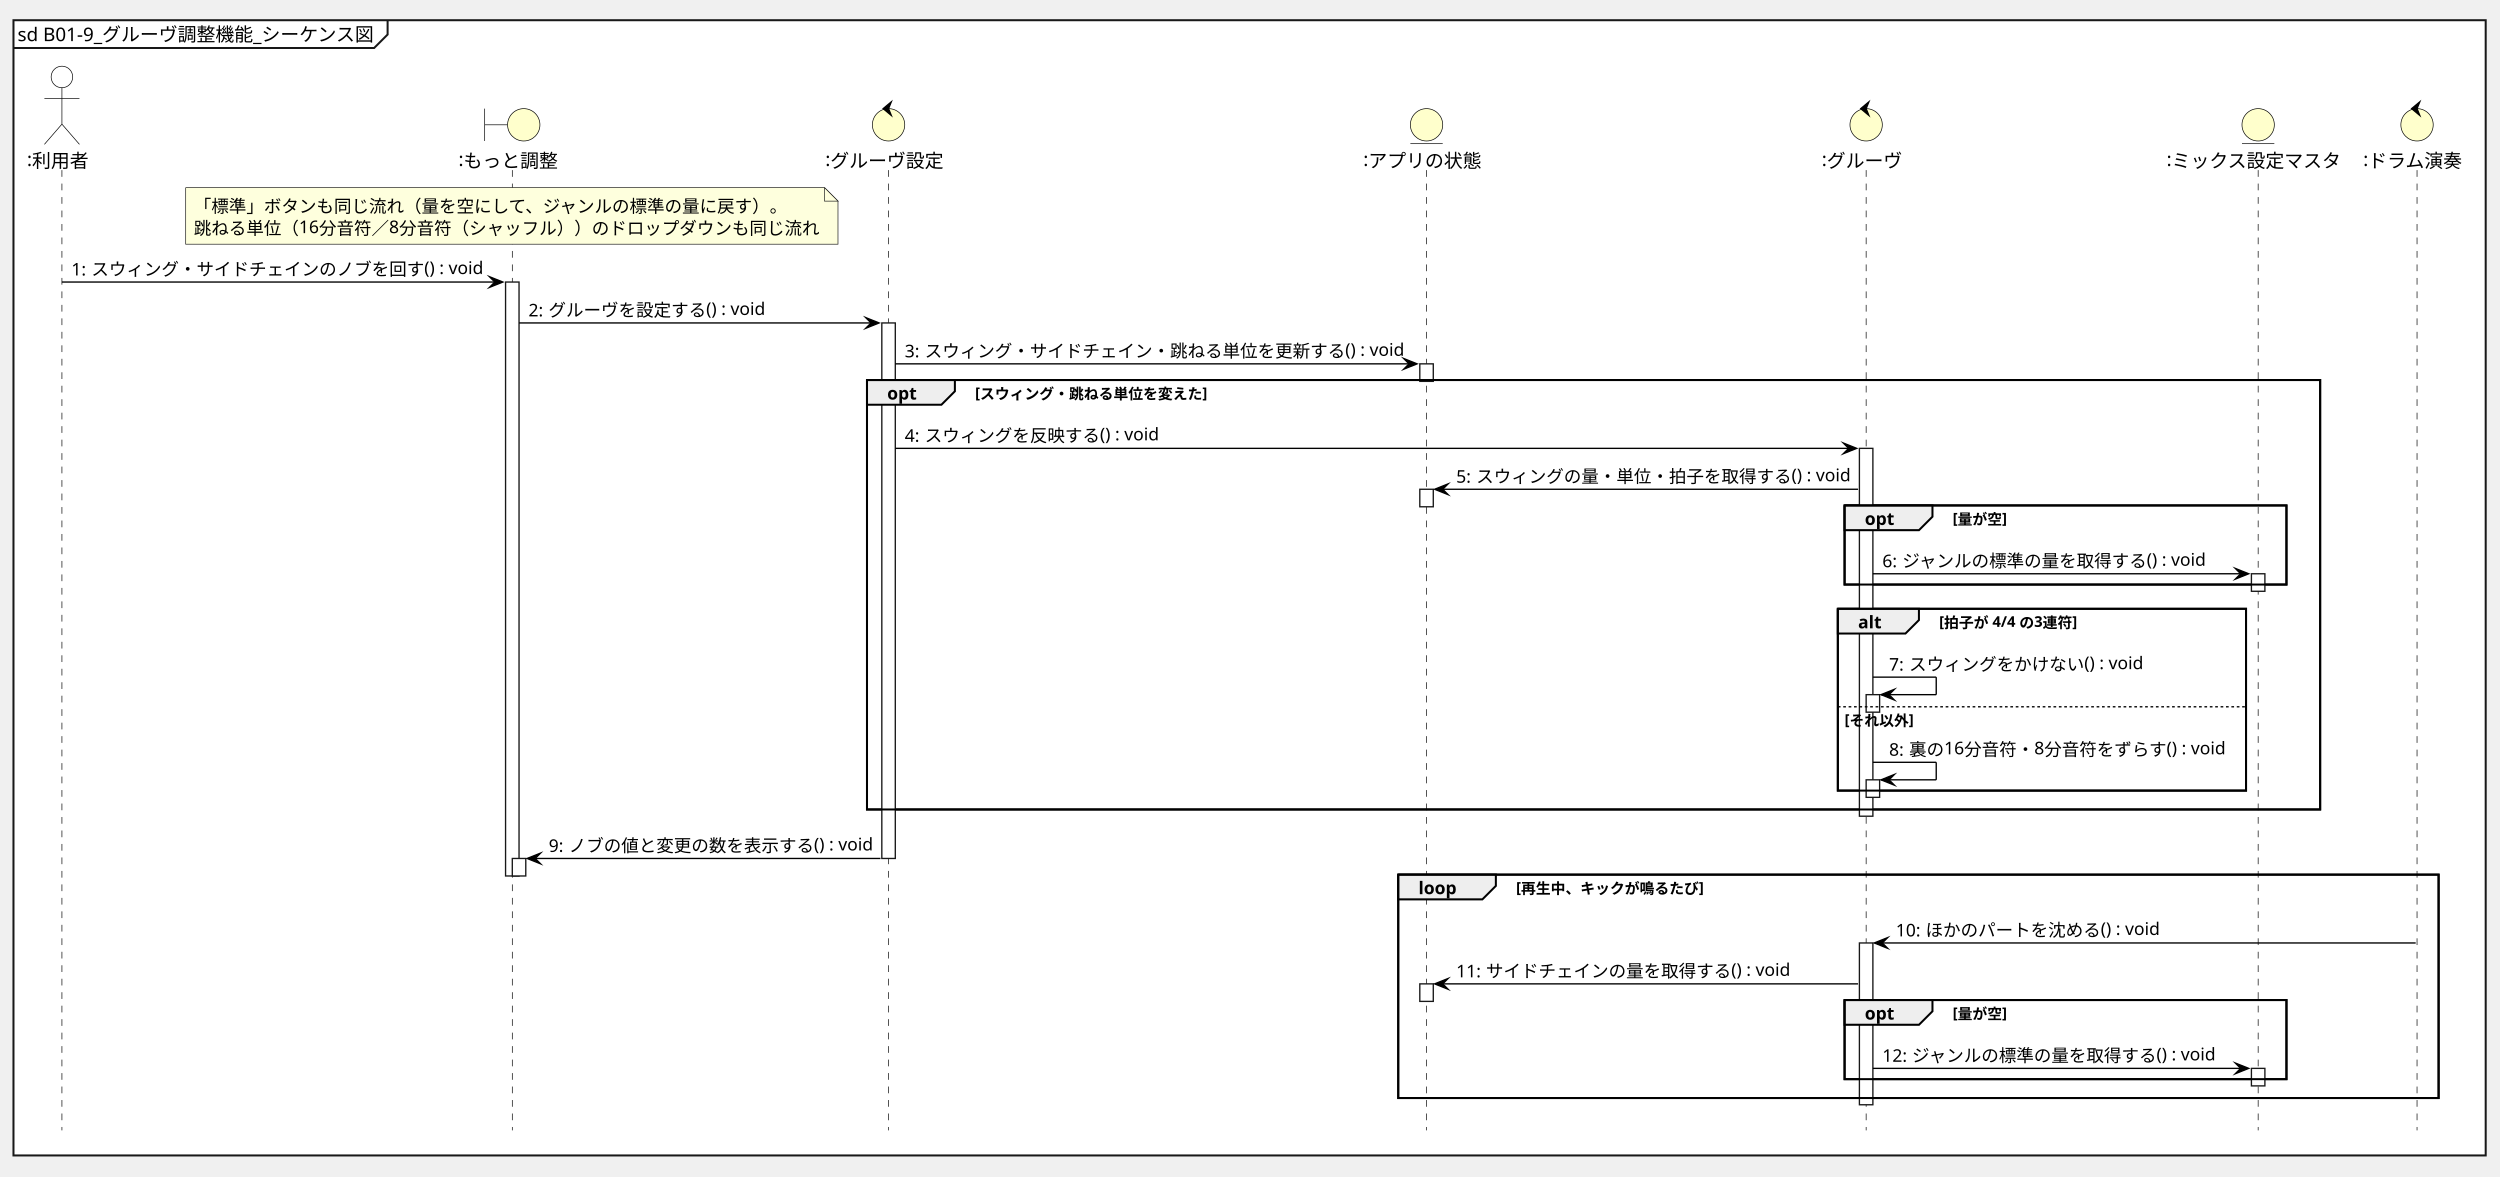
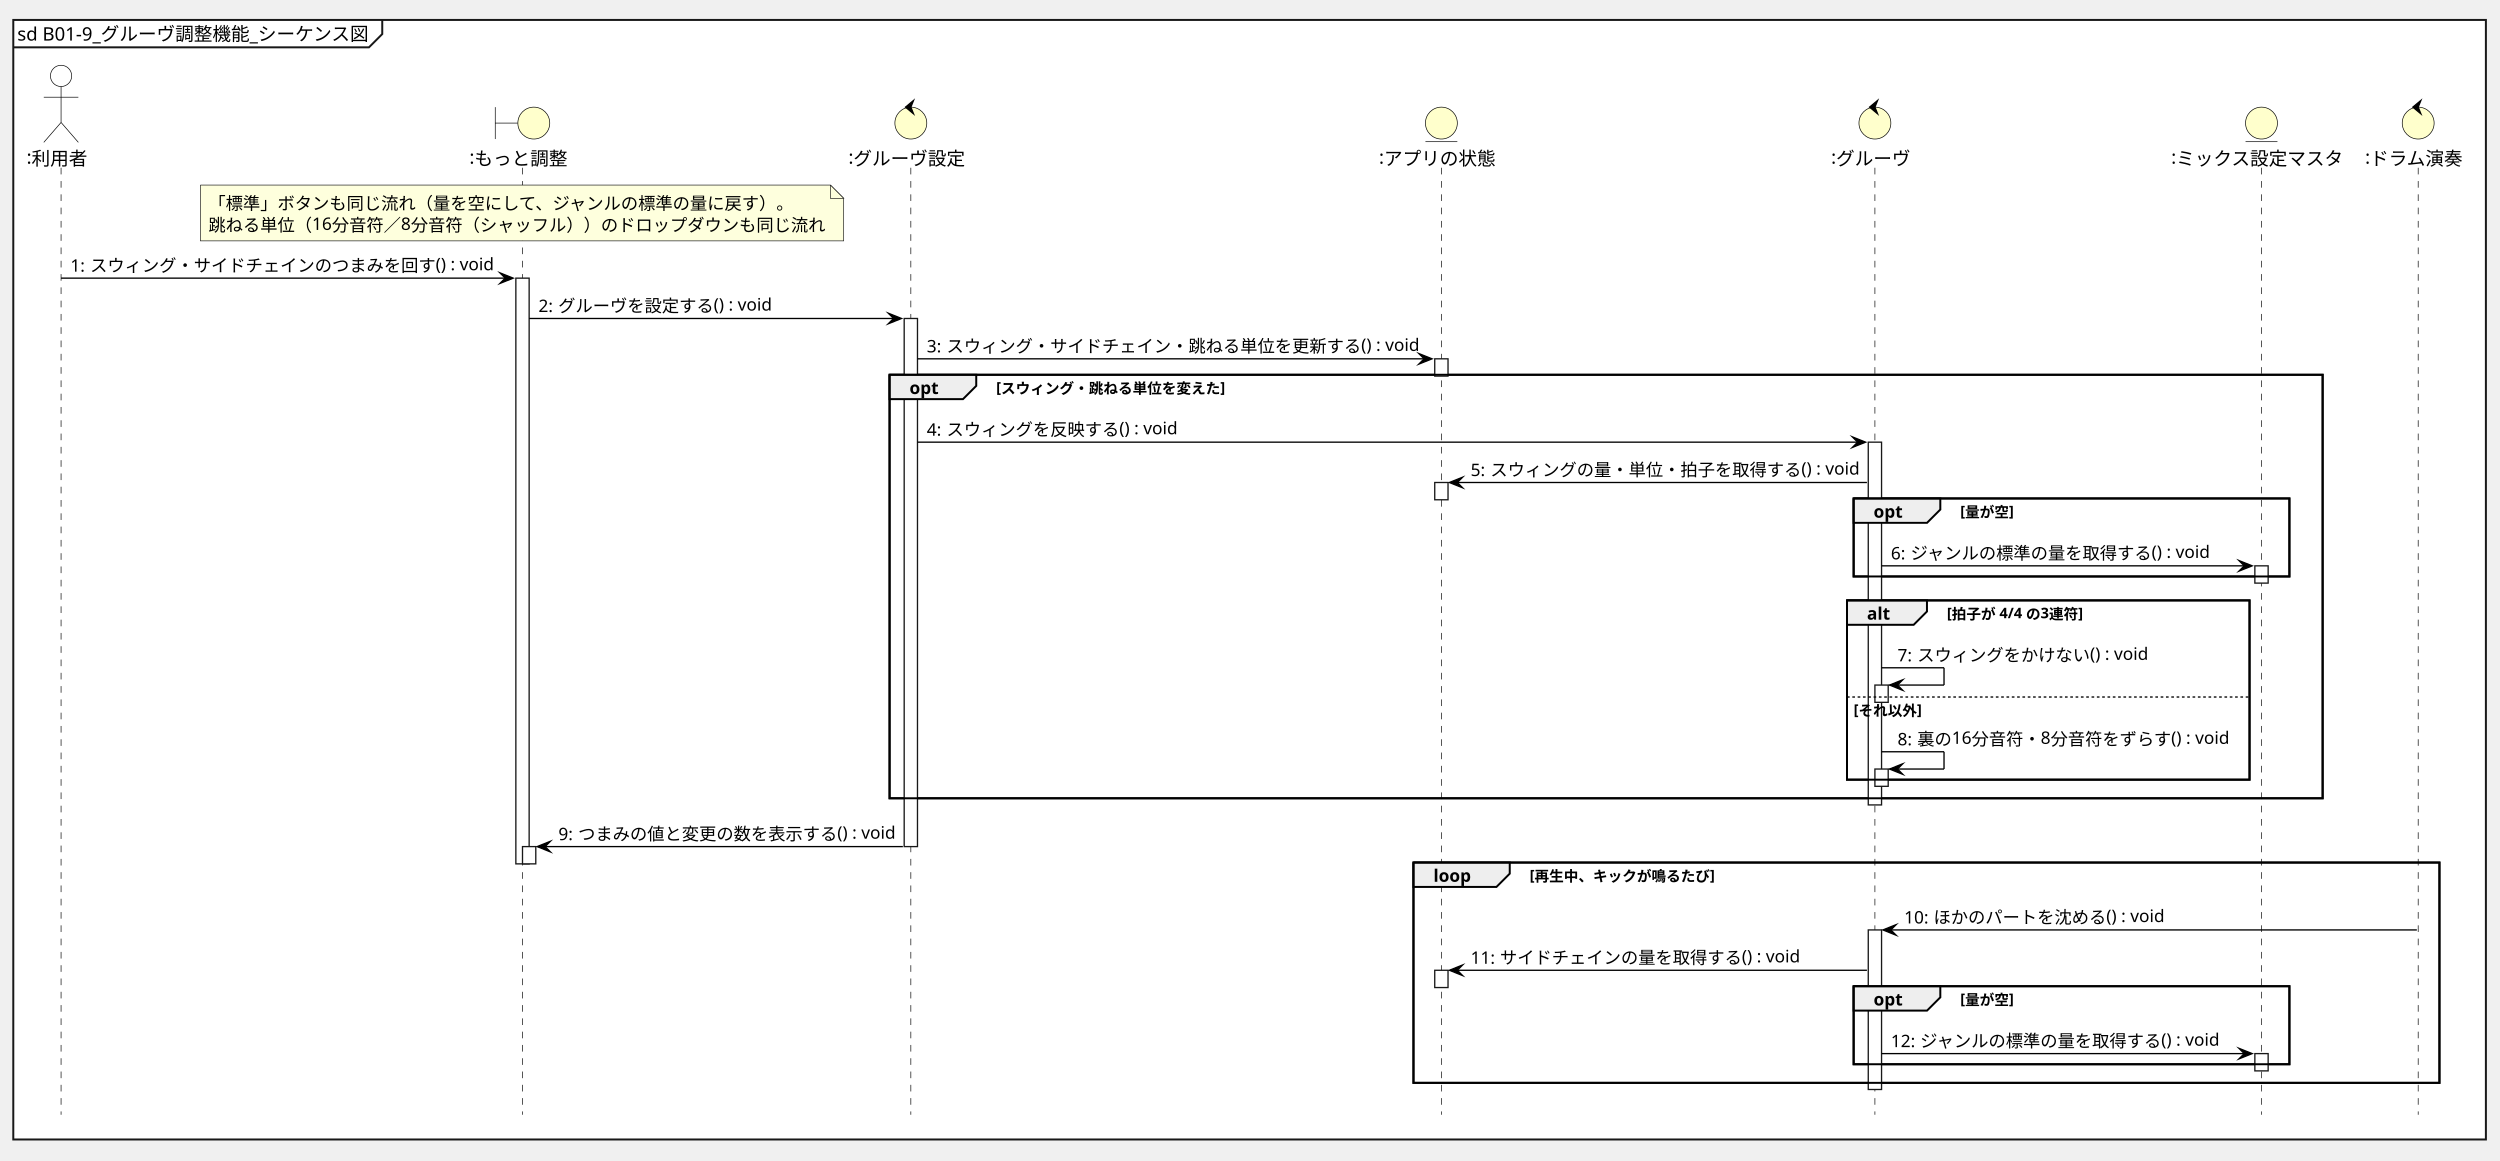
- <svg xmlns="http://www.w3.org/2000/svg" version="1.1" data-diagram-type="SEQUENCE" style="width:1855px;height:873px;background:#FFFFFF;" width="1855px" height="873px" viewBox="0 0 1855 873" zoomAndPan="magnify" preserveAspectRatio="none" contentStyleType="text/css">
+ <svg xmlns="http://www.w3.org/2000/svg" version="1.1" data-diagram-type="SEQUENCE" style="width:1881px;height:873px;background:#FFFFFF;" width="1881px" height="873px" viewBox="0 0 1881 873" zoomAndPan="magnify" preserveAspectRatio="none" contentStyleType="text/css">
  <defs />
  <g font-family="sans-serif" lengthAdjust="spacing">
-     <rect x="10" y="15" width="1834.387" height="842.344" fill="#FFF" style="stroke:#181818;stroke-width:1.5;" />
+     <rect x="10" y="15" width="1860.387" height="842.344" fill="#FFF" style="stroke:#181818;stroke-width:1.5;" />
    <path d="M287.606,15 L287.606,25.609 L277.606,35.609 L10,35.609" style="stroke:#181818;stroke-width:1.5;" fill="none" />
    <text x="13" y="30.533" fill="#000" font-size="14" textLength="267.606">sd B01-9_グルーヴ調整機能_シーケンス図</text>
-     <rect x="643.312" y="281.977" width="1078.241" height="318.648" fill="none" style="stroke:#000;stroke-width:1.5;" />
-     <rect x="1368.679" y="375.031" width="327.874" height="58.703" fill="none" style="stroke:#000;stroke-width:1.5;" />
-     <rect x="1363.679" y="451.734" width="302.874" height="134.891" fill="none" style="stroke:#000;stroke-width:1.5;" />
-     <rect x="1037.496" y="648.977" width="771.947" height="165.758" fill="none" style="stroke:#000;stroke-width:1.5;" />
-     <rect x="1368.679" y="742.031" width="327.874" height="58.703" fill="none" style="stroke:#000;stroke-width:1.5;" />
+     <rect x="669.312" y="281.977" width="1078.241" height="318.648" fill="none" style="stroke:#000;stroke-width:1.5;" />
+     <rect x="1394.679" y="375.031" width="327.874" height="58.703" fill="none" style="stroke:#000;stroke-width:1.5;" />
+     <rect x="1389.679" y="451.734" width="302.874" height="134.891" fill="none" style="stroke:#000;stroke-width:1.5;" />
+     <rect x="1063.496" y="648.977" width="771.947" height="165.758" fill="none" style="stroke:#000;stroke-width:1.5;" />
+     <rect x="1394.679" y="742.031" width="327.874" height="58.703" fill="none" style="stroke:#000;stroke-width:1.5;" />
    <g class="participant-lifeline" data-qualified-name="L1" data-entity-uid="part1" id="part1-lifeline" data-source-line="4">
      <g>
        <rect x="42.445" y="126.219" width="8" height="712.516" fill="#000" fill-opacity="0" />
        <line x1="45.945" y1="126.219" x2="45.945" y2="838.734" style="stroke:#000;stroke-width:0.5;stroke-dasharray:5,5;" />
      </g>
    </g>
    <g class="participant-lifeline" data-qualified-name="L2" data-entity-uid="part2" id="part2-lifeline" data-source-line="5">
      <g>
-         <rect x="376.628" y="126.219" width="8" height="712.516" fill="#000" fill-opacity="0" />
-         <line x1="380.128" y1="126.219" x2="380.128" y2="838.734" style="stroke:#000;stroke-width:0.5;stroke-dasharray:5,5;" />
-       </g>
-     </g>
-     <g>
-       <rect x="375.128" y="209.273" width="10" height="440.703" fill="#FFF" style="stroke:#181818;stroke-width:1;" />
-     </g>
-     <g>
-       <rect x="380.128" y="636.977" width="10" height="13" fill="#FFF" style="stroke:#181818;stroke-width:1;" />
+         <rect x="389.628" y="126.219" width="8" height="712.516" fill="#000" fill-opacity="0" />
+         <line x1="393.128" y1="126.219" x2="393.128" y2="838.734" style="stroke:#000;stroke-width:0.5;stroke-dasharray:5,5;" />
+       </g>
+     </g>
+     <g>
+       <rect x="388.128" y="209.273" width="10" height="440.703" fill="#FFF" style="stroke:#181818;stroke-width:1;" />
+     </g>
+     <g>
+       <rect x="393.128" y="636.977" width="10" height="13" fill="#FFF" style="stroke:#181818;stroke-width:1;" />
    </g>
    <g class="participant-lifeline" data-qualified-name="L3" data-entity-uid="part3" id="part3-lifeline" data-source-line="6">
      <g>
-         <rect x="655.812" y="126.219" width="8" height="712.516" fill="#000" fill-opacity="0" />
-         <line x1="659.312" y1="126.219" x2="659.312" y2="838.734" style="stroke:#000;stroke-width:0.5;stroke-dasharray:5,5;" />
-       </g>
-     </g>
-     <g>
-       <rect x="654.312" y="239.625" width="10" height="397.352" fill="#FFF" style="stroke:#181818;stroke-width:1;" />
+         <rect x="681.812" y="126.219" width="8" height="712.516" fill="#000" fill-opacity="0" />
+         <line x1="685.312" y1="126.219" x2="685.312" y2="838.734" style="stroke:#000;stroke-width:0.5;stroke-dasharray:5,5;" />
+       </g>
+     </g>
+     <g>
+       <rect x="680.312" y="239.625" width="10" height="397.352" fill="#FFF" style="stroke:#181818;stroke-width:1;" />
    </g>
    <g class="participant-lifeline" data-qualified-name="L4" data-entity-uid="part4" id="part4-lifeline" data-source-line="7">
      <g>
-         <rect x="1054.996" y="126.219" width="8" height="712.516" fill="#000" fill-opacity="0" />
-         <line x1="1058.496" y1="126.219" x2="1058.496" y2="838.734" style="stroke:#000;stroke-width:0.5;stroke-dasharray:5,5;" />
-       </g>
-     </g>
-     <g>
-       <rect x="1053.496" y="269.977" width="10" height="13" fill="#FFF" style="stroke:#181818;stroke-width:1;" />
-     </g>
-     <g>
-       <rect x="1053.496" y="363.031" width="10" height="13" fill="#FFF" style="stroke:#181818;stroke-width:1;" />
-     </g>
-     <g>
-       <rect x="1053.496" y="730.031" width="10" height="13" fill="#FFF" style="stroke:#181818;stroke-width:1;" />
+         <rect x="1080.996" y="126.219" width="8" height="712.516" fill="#000" fill-opacity="0" />
+         <line x1="1084.496" y1="126.219" x2="1084.496" y2="838.734" style="stroke:#000;stroke-width:0.5;stroke-dasharray:5,5;" />
+       </g>
+     </g>
+     <g>
+       <rect x="1079.496" y="269.977" width="10" height="13" fill="#FFF" style="stroke:#181818;stroke-width:1;" />
+     </g>
+     <g>
+       <rect x="1079.496" y="363.031" width="10" height="13" fill="#FFF" style="stroke:#181818;stroke-width:1;" />
+     </g>
+     <g>
+       <rect x="1079.496" y="730.031" width="10" height="13" fill="#FFF" style="stroke:#181818;stroke-width:1;" />
    </g>
    <g class="participant-lifeline" data-qualified-name="L5" data-entity-uid="part5" id="part5-lifeline" data-source-line="8">
      <g>
-         <rect x="1381.179" y="126.219" width="8" height="712.516" fill="#000" fill-opacity="0" />
-         <line x1="1384.679" y1="126.219" x2="1384.679" y2="838.734" style="stroke:#000;stroke-width:0.5;stroke-dasharray:5,5;" />
-       </g>
-     </g>
-     <g>
-       <rect x="1379.679" y="332.68" width="10" height="272.945" fill="#FFF" style="stroke:#181818;stroke-width:1;" />
-     </g>
-     <g>
-       <rect x="1379.679" y="699.68" width="10" height="120.055" fill="#FFF" style="stroke:#181818;stroke-width:1;" />
-     </g>
-     <g>
-       <rect x="1384.679" y="515.438" width="10" height="13" fill="#FFF" style="stroke:#181818;stroke-width:1;" />
-     </g>
-     <g>
-       <rect x="1384.679" y="578.625" width="10" height="13" fill="#FFF" style="stroke:#181818;stroke-width:1;" />
+         <rect x="1407.179" y="126.219" width="8" height="712.516" fill="#000" fill-opacity="0" />
+         <line x1="1410.679" y1="126.219" x2="1410.679" y2="838.734" style="stroke:#000;stroke-width:0.5;stroke-dasharray:5,5;" />
+       </g>
+     </g>
+     <g>
+       <rect x="1405.679" y="332.68" width="10" height="272.945" fill="#FFF" style="stroke:#181818;stroke-width:1;" />
+     </g>
+     <g>
+       <rect x="1405.679" y="699.68" width="10" height="120.055" fill="#FFF" style="stroke:#181818;stroke-width:1;" />
+     </g>
+     <g>
+       <rect x="1410.679" y="515.438" width="10" height="13" fill="#FFF" style="stroke:#181818;stroke-width:1;" />
+     </g>
+     <g>
+       <rect x="1410.679" y="578.625" width="10" height="13" fill="#FFF" style="stroke:#181818;stroke-width:1;" />
    </g>
    <g class="participant-lifeline" data-qualified-name="L6" data-entity-uid="part6" id="part6-lifeline" data-source-line="9">
      <g>
-         <rect x="1672.053" y="126.219" width="8" height="712.516" fill="#000" fill-opacity="0" />
-         <line x1="1675.553" y1="126.219" x2="1675.553" y2="838.734" style="stroke:#000;stroke-width:0.5;stroke-dasharray:5,5;" />
-       </g>
-     </g>
-     <g>
-       <rect x="1670.553" y="425.734" width="10" height="13" fill="#FFF" style="stroke:#181818;stroke-width:1;" />
-     </g>
-     <g>
-       <rect x="1670.553" y="792.734" width="10" height="13" fill="#FFF" style="stroke:#181818;stroke-width:1;" />
+         <rect x="1698.053" y="126.219" width="8" height="712.516" fill="#000" fill-opacity="0" />
+         <line x1="1701.553" y1="126.219" x2="1701.553" y2="838.734" style="stroke:#000;stroke-width:0.5;stroke-dasharray:5,5;" />
+       </g>
+     </g>
+     <g>
+       <rect x="1696.553" y="425.734" width="10" height="13" fill="#FFF" style="stroke:#181818;stroke-width:1;" />
+     </g>
+     <g>
+       <rect x="1696.553" y="792.734" width="10" height="13" fill="#FFF" style="stroke:#181818;stroke-width:1;" />
    </g>
    <g class="participant-lifeline" data-qualified-name="L7" data-entity-uid="part7" id="part7-lifeline" data-source-line="10">
      <g>
-         <rect x="1789.942" y="126.219" width="8" height="712.516" fill="#000" fill-opacity="0" />
-         <line x1="1793.442" y1="126.219" x2="1793.442" y2="838.734" style="stroke:#000;stroke-width:0.5;stroke-dasharray:5,5;" />
+         <rect x="1815.942" y="126.219" width="8" height="712.516" fill="#000" fill-opacity="0" />
+         <line x1="1819.442" y1="126.219" x2="1819.442" y2="838.734" style="stroke:#000;stroke-width:0.5;stroke-dasharray:5,5;" />
      </g>
    </g>
    <g class="participant participant-head" data-qualified-name="L1" data-entity-uid="part1" id="part1-head" data-source-line="4">
      <text x="20" y="123.143" fill="#000" font-size="14" textLength="45.89">:利用者</text>
      <ellipse cx="45.945" cy="57.109" rx="8" ry="8" fill="#FFF" style="stroke:#000;stroke-width:0.5;" />
      <path d="M45.945,65.109 L45.945,92.109 M32.945,73.109 L58.945,73.109 M45.945,92.109 L32.945,107.109 M45.945,92.109 L58.945,107.109" style="stroke:#000;stroke-width:0.5;" fill="none" />
    </g>
    <g class="participant participant-head" data-qualified-name="L2" data-entity-uid="part2" id="part2-head" data-source-line="5">
-       <text x="340.184" y="123.143" fill="#000" font-size="14" textLength="73.89">:もっと調整</text>
-       <path d="M359.628,80.609 L359.628,104.609 M359.628,92.609 L376.628,92.609" style="stroke:#000;stroke-width:0.5;" fill="none" />
-       <ellipse cx="388.628" cy="92.609" rx="12" ry="12" fill="#FFC" style="stroke:#000;stroke-width:0.5;" />
+       <text x="353.184" y="123.143" fill="#000" font-size="14" textLength="73.89">:もっと調整</text>
+       <path d="M372.628,80.609 L372.628,104.609 M372.628,92.609 L389.628,92.609" style="stroke:#000;stroke-width:0.5;" fill="none" />
+       <ellipse cx="401.628" cy="92.609" rx="12" ry="12" fill="#FFC" style="stroke:#000;stroke-width:0.5;" />
    </g>
    <g class="participant participant-head" data-qualified-name="L3" data-entity-uid="part3" id="part3-head" data-source-line="6">
-       <text x="612.367" y="123.143" fill="#000" font-size="14" textLength="87.89">:グルーヴ設定</text>
-       <ellipse cx="659.312" cy="92.609" rx="12" ry="12" fill="#FFC" style="stroke:#000;stroke-width:0.5;" />
-       <polygon points="655.312,80.609,661.312,75.609,659.312,80.609,661.312,85.609,655.312,80.609" fill="#000" style="stroke:#000;stroke-width:1;stroke-linejoin:miter;stroke-miterlimit:10;" />
+       <text x="638.367" y="123.143" fill="#000" font-size="14" textLength="87.89">:グルーヴ設定</text>
+       <ellipse cx="685.312" cy="92.609" rx="12" ry="12" fill="#FFC" style="stroke:#000;stroke-width:0.5;" />
+       <polygon points="681.312,80.609,687.312,75.609,685.312,80.609,687.312,85.609,681.312,80.609" fill="#000" style="stroke:#000;stroke-width:1;stroke-linejoin:miter;stroke-miterlimit:10;" />
    </g>
    <g class="participant participant-head" data-qualified-name="L4" data-entity-uid="part4" id="part4-head" data-source-line="7">
-       <text x="1011.551" y="123.143" fill="#000" font-size="14" textLength="87.89">:アプリの状態</text>
-       <ellipse cx="1058.496" cy="92.609" rx="12" ry="12" fill="#FFC" style="stroke:#000;stroke-width:0.5;" />
-       <line x1="1046.496" y1="106.609" x2="1070.496" y2="106.609" style="stroke:#000;stroke-width:0.5;" />
+       <text x="1037.551" y="123.143" fill="#000" font-size="14" textLength="87.89">:アプリの状態</text>
+       <ellipse cx="1084.496" cy="92.609" rx="12" ry="12" fill="#FFC" style="stroke:#000;stroke-width:0.5;" />
+       <line x1="1072.496" y1="106.609" x2="1096.496" y2="106.609" style="stroke:#000;stroke-width:0.5;" />
    </g>
    <g class="participant participant-head" data-qualified-name="L5" data-entity-uid="part5" id="part5-head" data-source-line="8">
-       <text x="1351.734" y="123.143" fill="#000" font-size="14" textLength="59.89">:グルーヴ</text>
-       <ellipse cx="1384.679" cy="92.609" rx="12" ry="12" fill="#FFC" style="stroke:#000;stroke-width:0.5;" />
-       <polygon points="1380.679,80.609,1386.679,75.609,1384.679,80.609,1386.679,85.609,1380.679,80.609" fill="#000" style="stroke:#000;stroke-width:1;stroke-linejoin:miter;stroke-miterlimit:10;" />
+       <text x="1377.734" y="123.143" fill="#000" font-size="14" textLength="59.89">:グルーヴ</text>
+       <ellipse cx="1410.679" cy="92.609" rx="12" ry="12" fill="#FFC" style="stroke:#000;stroke-width:0.5;" />
+       <polygon points="1406.679,80.609,1412.679,75.609,1410.679,80.609,1412.679,85.609,1406.679,80.609" fill="#000" style="stroke:#000;stroke-width:1;stroke-linejoin:miter;stroke-miterlimit:10;" />
    </g>
    <g class="participant participant-head" data-qualified-name="L6" data-entity-uid="part6" id="part6-head" data-source-line="9">
-       <text x="1607.608" y="123.143" fill="#000" font-size="14" textLength="129.89">:ミックス設定マスタ</text>
-       <ellipse cx="1675.553" cy="92.609" rx="12" ry="12" fill="#FFC" style="stroke:#000;stroke-width:0.5;" />
-       <line x1="1663.553" y1="106.609" x2="1687.553" y2="106.609" style="stroke:#000;stroke-width:0.5;" />
+       <text x="1633.608" y="123.143" fill="#000" font-size="14" textLength="129.89">:ミックス設定マスタ</text>
+       <ellipse cx="1701.553" cy="92.609" rx="12" ry="12" fill="#FFC" style="stroke:#000;stroke-width:0.5;" />
+       <line x1="1689.553" y1="106.609" x2="1713.553" y2="106.609" style="stroke:#000;stroke-width:0.5;" />
    </g>
    <g class="participant participant-head" data-qualified-name="L7" data-entity-uid="part7" id="part7-head" data-source-line="10">
-       <text x="1753.498" y="123.143" fill="#000" font-size="14" textLength="73.89">:ドラム演奏</text>
-       <ellipse cx="1793.442" cy="92.609" rx="12" ry="12" fill="#FFC" style="stroke:#000;stroke-width:0.5;" />
-       <polygon points="1789.442,80.609,1795.442,75.609,1793.442,80.609,1795.442,85.609,1789.442,80.609" fill="#000" style="stroke:#000;stroke-width:1;stroke-linejoin:miter;stroke-miterlimit:10;" />
-     </g>
-     <path d="M137.783,139.219 L137.783,181.219 L621.783,181.219 L621.783,149.219 L611.783,139.219 L137.783,139.219" style="stroke:#181818;stroke-width:0.5;" fill="#FEFFDD" />
-     <path d="M611.783,139.219 L611.783,149.219 L621.783,149.219 L611.783,139.219" style="stroke:#181818;stroke-width:0.5;" fill="#FEFFDD" />
-     <text x="143.783" y="157.714" fill="#000" font-size="13" textLength="442">「標準」ボタンも同じ流れ（量を空にして、ジャンルの標準の量に戻す）。</text>
-     <text x="143.783" y="174.065" fill="#000" font-size="13" textLength="463.69">跳ねる単位（16分音符／8分音符（シャッフル））のドロップダウンも同じ流れ</text>
+       <text x="1779.498" y="123.143" fill="#000" font-size="14" textLength="73.89">:ドラム演奏</text>
+       <ellipse cx="1819.442" cy="92.609" rx="12" ry="12" fill="#FFC" style="stroke:#000;stroke-width:0.5;" />
+       <polygon points="1815.442,80.609,1821.442,75.609,1819.442,80.609,1821.442,85.609,1815.442,80.609" fill="#000" style="stroke:#000;stroke-width:1;stroke-linejoin:miter;stroke-miterlimit:10;" />
+     </g>
+     <path d="M150.783,139.219 L150.783,181.219 L634.783,181.219 L634.783,149.219 L624.783,139.219 L150.783,139.219" style="stroke:#181818;stroke-width:0.5;" fill="#FEFFDD" />
+     <path d="M624.783,139.219 L624.783,149.219 L634.783,149.219 L624.783,139.219" style="stroke:#181818;stroke-width:0.5;" fill="#FEFFDD" />
+     <text x="156.783" y="157.714" fill="#000" font-size="13" textLength="442">「標準」ボタンも同じ流れ（量を空にして、ジャンルの標準の量に戻す）。</text>
+     <text x="156.783" y="174.065" fill="#000" font-size="13" textLength="463.69">跳ねる単位（16分音符／8分音符（シャッフル））のドロップダウンも同じ流れ</text>
    <g class="message" data-entity-1="part1" data-entity-2="part2" id="msg1" data-source-line="14">
-       <polygon points="363.128,205.273,373.128,209.273,363.128,213.273,367.128,209.273" fill="#000" style="stroke:#000;stroke-width:1;stroke-linejoin:miter;stroke-miterlimit:10;" />
-       <line x1="45.945" y1="209.273" x2="369.128" y2="209.273" style="stroke:#000;stroke-width:1;" />
+       <polygon points="376.128,205.273,386.128,209.273,376.128,213.273,380.128,209.273" fill="#000" style="stroke:#000;stroke-width:1;stroke-linejoin:miter;stroke-miterlimit:10;" />
+       <line x1="45.945" y1="209.273" x2="382.128" y2="209.273" style="stroke:#000;stroke-width:1;" />
      <text x="52.945" y="204.417" fill="#000" font-size="13" textLength="10.842">1:</text>
-       <text x="67.787" y="204.417" fill="#000" font-size="13" textLength="290.342">スウィング・サイドチェインのノブを回す() : void</text>
+       <text x="67.787" y="204.417" fill="#000" font-size="13" textLength="303.342">スウィング・サイドチェインのつまみを回す() : void</text>
    </g>
    <g class="message" data-entity-1="part2" data-entity-2="part3" id="msg2" data-source-line="16">
-       <polygon points="642.312,235.625,652.312,239.625,642.312,243.625,646.312,239.625" fill="#000" style="stroke:#000;stroke-width:1;stroke-linejoin:miter;stroke-miterlimit:10;" />
-       <line x1="385.128" y1="239.625" x2="648.312" y2="239.625" style="stroke:#000;stroke-width:1;" />
-       <text x="392.128" y="234.769" fill="#000" font-size="13" textLength="10.842">2:</text>
-       <text x="406.97" y="234.769" fill="#000" font-size="13" textLength="160.342">グルーヴを設定する() : void</text>
+       <polygon points="668.312,235.625,678.312,239.625,668.312,243.625,672.312,239.625" fill="#000" style="stroke:#000;stroke-width:1;stroke-linejoin:miter;stroke-miterlimit:10;" />
+       <line x1="398.128" y1="239.625" x2="674.312" y2="239.625" style="stroke:#000;stroke-width:1;" />
+       <text x="405.128" y="234.769" fill="#000" font-size="13" textLength="10.842">2:</text>
+       <text x="419.97" y="234.769" fill="#000" font-size="13" textLength="160.342">グルーヴを設定する() : void</text>
    </g>
    <g class="message" data-entity-1="part3" data-entity-2="part4" id="msg3" data-source-line="18">
-       <polygon points="1041.496,265.977,1051.496,269.977,1041.496,273.977,1045.496,269.977" fill="#000" style="stroke:#000;stroke-width:1;stroke-linejoin:miter;stroke-miterlimit:10;" />
-       <line x1="664.312" y1="269.977" x2="1047.496" y2="269.977" style="stroke:#000;stroke-width:1;" />
-       <text x="671.312" y="265.12" fill="#000" font-size="13" textLength="10.842">3:</text>
-       <text x="686.154" y="265.12" fill="#000" font-size="13" textLength="355.342">スウィング・サイドチェイン・跳ねる単位を更新する() : void</text>
-     </g>
-     <path d="M643.312,281.977 L708.523,281.977 L708.523,290.328 L698.523,300.328 L643.312,300.328 L643.312,281.977" style="stroke:#000;stroke-width:1.5;" fill="#EEE" />
-     <rect x="643.312" y="281.977" width="1078.241" height="318.648" fill="none" style="stroke:#000;stroke-width:1.5;" />
-     <text x="658.312" y="296.472" fill="#000" font-size="13" textLength="20.211" font-weight="700">opt</text>
-     <text x="723.523" y="295.396" fill="#000" font-size="11" textLength="177.482" font-weight="700">[スウィング・跳ねる単位を変えた]</text>
+       <polygon points="1067.496,265.977,1077.496,269.977,1067.496,273.977,1071.496,269.977" fill="#000" style="stroke:#000;stroke-width:1;stroke-linejoin:miter;stroke-miterlimit:10;" />
+       <line x1="690.312" y1="269.977" x2="1073.496" y2="269.977" style="stroke:#000;stroke-width:1;" />
+       <text x="697.312" y="265.12" fill="#000" font-size="13" textLength="10.842">3:</text>
+       <text x="712.154" y="265.12" fill="#000" font-size="13" textLength="355.342">スウィング・サイドチェイン・跳ねる単位を更新する() : void</text>
+     </g>
+     <path d="M669.312,281.977 L734.523,281.977 L734.523,290.328 L724.523,300.328 L669.312,300.328 L669.312,281.977" style="stroke:#000;stroke-width:1.5;" fill="#EEE" />
+     <rect x="669.312" y="281.977" width="1078.241" height="318.648" fill="none" style="stroke:#000;stroke-width:1.5;" />
+     <text x="684.312" y="296.472" fill="#000" font-size="13" textLength="20.211" font-weight="700">opt</text>
+     <text x="749.523" y="295.396" fill="#000" font-size="11" textLength="177.482" font-weight="700">[スウィング・跳ねる単位を変えた]</text>
    <g class="message" data-entity-1="part3" data-entity-2="part5" id="msg4" data-source-line="22">
-       <polygon points="1367.679,328.68,1377.679,332.68,1367.679,336.68,1371.679,332.68" fill="#000" style="stroke:#000;stroke-width:1;stroke-linejoin:miter;stroke-miterlimit:10;" />
-       <line x1="664.312" y1="332.68" x2="1373.679" y2="332.68" style="stroke:#000;stroke-width:1;" />
-       <text x="671.312" y="327.823" fill="#000" font-size="13" textLength="10.842">4:</text>
-       <text x="686.154" y="327.823" fill="#000" font-size="13" textLength="173.342">スウィングを反映する() : void</text>
+       <polygon points="1393.679,328.68,1403.679,332.68,1393.679,336.68,1397.679,332.68" fill="#000" style="stroke:#000;stroke-width:1;stroke-linejoin:miter;stroke-miterlimit:10;" />
+       <line x1="690.312" y1="332.68" x2="1399.679" y2="332.68" style="stroke:#000;stroke-width:1;" />
+       <text x="697.312" y="327.823" fill="#000" font-size="13" textLength="10.842">4:</text>
+       <text x="712.154" y="327.823" fill="#000" font-size="13" textLength="173.342">スウィングを反映する() : void</text>
    </g>
    <g class="message" data-entity-1="part5" data-entity-2="part4" id="msg5" data-source-line="24">
-       <polygon points="1074.496,359.031,1064.496,363.031,1074.496,367.031,1070.496,363.031" fill="#000" style="stroke:#000;stroke-width:1;stroke-linejoin:miter;stroke-miterlimit:10;" />
-       <line x1="1068.496" y1="363.031" x2="1378.679" y2="363.031" style="stroke:#000;stroke-width:1;" />
-       <text x="1080.496" y="358.175" fill="#000" font-size="13" textLength="10.842">5:</text>
-       <text x="1095.337" y="358.175" fill="#000" font-size="13" textLength="277.342">スウィングの量・単位・拍子を取得する() : void</text>
-     </g>
-     <path d="M1368.679,375.031 L1433.89,375.031 L1433.89,383.383 L1423.89,393.383 L1368.679,393.383 L1368.679,375.031" style="stroke:#000;stroke-width:1.5;" fill="#EEE" />
-     <rect x="1368.679" y="375.031" width="327.874" height="58.703" fill="none" style="stroke:#000;stroke-width:1.5;" />
-     <text x="1383.679" y="389.526" fill="#000" font-size="13" textLength="20.211" font-weight="700">opt</text>
-     <text x="1448.89" y="388.45" fill="#000" font-size="11" textLength="41.357" font-weight="700">[量が空]</text>
+       <polygon points="1100.496,359.031,1090.496,363.031,1100.496,367.031,1096.496,363.031" fill="#000" style="stroke:#000;stroke-width:1;stroke-linejoin:miter;stroke-miterlimit:10;" />
+       <line x1="1094.496" y1="363.031" x2="1404.679" y2="363.031" style="stroke:#000;stroke-width:1;" />
+       <text x="1106.496" y="358.175" fill="#000" font-size="13" textLength="10.842">5:</text>
+       <text x="1121.337" y="358.175" fill="#000" font-size="13" textLength="277.342">スウィングの量・単位・拍子を取得する() : void</text>
+     </g>
+     <path d="M1394.679,375.031 L1459.89,375.031 L1459.89,383.383 L1449.89,393.383 L1394.679,393.383 L1394.679,375.031" style="stroke:#000;stroke-width:1.5;" fill="#EEE" />
+     <rect x="1394.679" y="375.031" width="327.874" height="58.703" fill="none" style="stroke:#000;stroke-width:1.5;" />
+     <text x="1409.679" y="389.526" fill="#000" font-size="13" textLength="20.211" font-weight="700">opt</text>
+     <text x="1474.89" y="388.45" fill="#000" font-size="11" textLength="41.357" font-weight="700">[量が空]</text>
    <g class="message" data-entity-1="part5" data-entity-2="part6" id="msg6" data-source-line="28">
-       <polygon points="1658.553,421.734,1668.553,425.734,1658.553,429.734,1662.553,425.734" fill="#000" style="stroke:#000;stroke-width:1;stroke-linejoin:miter;stroke-miterlimit:10;" />
-       <line x1="1389.679" y1="425.734" x2="1664.553" y2="425.734" style="stroke:#000;stroke-width:1;" />
-       <text x="1396.679" y="420.878" fill="#000" font-size="13" textLength="10.842">6:</text>
-       <text x="1411.521" y="420.878" fill="#000" font-size="13" textLength="225.342">ジャンルの標準の量を取得する() : void</text>
-     </g>
-     <path d="M1363.679,451.734 L1423.85,451.734 L1423.85,460.086 L1413.85,470.086 L1363.679,470.086 L1363.679,451.734" style="stroke:#000;stroke-width:1.5;" fill="#EEE" />
-     <rect x="1363.679" y="451.734" width="302.874" height="134.891" fill="none" style="stroke:#000;stroke-width:1.5;" />
-     <text x="1378.679" y="466.229" fill="#000" font-size="13" textLength="15.171" font-weight="700">alt</text>
-     <text x="1438.85" y="465.153" fill="#000" font-size="11" textLength="102.91" font-weight="700">[拍子が 4/4 の3連符]</text>
+       <polygon points="1684.553,421.734,1694.553,425.734,1684.553,429.734,1688.553,425.734" fill="#000" style="stroke:#000;stroke-width:1;stroke-linejoin:miter;stroke-miterlimit:10;" />
+       <line x1="1415.679" y1="425.734" x2="1690.553" y2="425.734" style="stroke:#000;stroke-width:1;" />
+       <text x="1422.679" y="420.878" fill="#000" font-size="13" textLength="10.842">6:</text>
+       <text x="1437.521" y="420.878" fill="#000" font-size="13" textLength="225.342">ジャンルの標準の量を取得する() : void</text>
+     </g>
+     <path d="M1389.679,451.734 L1449.85,451.734 L1449.85,460.086 L1439.85,470.086 L1389.679,470.086 L1389.679,451.734" style="stroke:#000;stroke-width:1.5;" fill="#EEE" />
+     <rect x="1389.679" y="451.734" width="302.874" height="134.891" fill="none" style="stroke:#000;stroke-width:1.5;" />
+     <text x="1404.679" y="466.229" fill="#000" font-size="13" textLength="15.171" font-weight="700">alt</text>
+     <text x="1464.85" y="465.153" fill="#000" font-size="11" textLength="102.91" font-weight="700">[拍子が 4/4 の3連符]</text>
    <g class="message" data-entity-1="part5" data-entity-2="part5" id="msg7" data-source-line="33">
-       <line x1="1389.679" y1="502.438" x2="1436.679" y2="502.438" style="stroke:#000;stroke-width:1;" />
-       <line x1="1436.679" y1="502.438" x2="1436.679" y2="515.438" style="stroke:#000;stroke-width:1;" />
-       <line x1="1395.679" y1="515.438" x2="1436.679" y2="515.438" style="stroke:#000;stroke-width:1;" />
-       <polygon points="1405.679,511.438,1395.679,515.438,1405.679,519.438,1401.679,515.438" fill="#000" style="stroke:#000;stroke-width:1;stroke-linejoin:miter;stroke-miterlimit:10;" />
-       <text x="1401.679" y="497.581" fill="#000" font-size="13" textLength="10.842">7:</text>
-       <text x="1416.521" y="497.581" fill="#000" font-size="13" textLength="173.342">スウィングをかけない() : void</text>
-     </g>
-     <line x1="1363.679" y1="524.438" x2="1666.553" y2="524.438" style="stroke:#000;stroke-width:1;stroke-dasharray:2,2;" />
-     <text x="1368.679" y="537.856" fill="#000" font-size="11" textLength="52.701" font-weight="700">[それ以外]</text>
+       <line x1="1415.679" y1="502.438" x2="1462.679" y2="502.438" style="stroke:#000;stroke-width:1;" />
+       <line x1="1462.679" y1="502.438" x2="1462.679" y2="515.438" style="stroke:#000;stroke-width:1;" />
+       <line x1="1421.679" y1="515.438" x2="1462.679" y2="515.438" style="stroke:#000;stroke-width:1;" />
+       <polygon points="1431.679,511.438,1421.679,515.438,1431.679,519.438,1427.679,515.438" fill="#000" style="stroke:#000;stroke-width:1;stroke-linejoin:miter;stroke-miterlimit:10;" />
+       <text x="1427.679" y="497.581" fill="#000" font-size="13" textLength="10.842">7:</text>
+       <text x="1442.521" y="497.581" fill="#000" font-size="13" textLength="173.342">スウィングをかけない() : void</text>
+     </g>
+     <line x1="1389.679" y1="524.438" x2="1692.553" y2="524.438" style="stroke:#000;stroke-width:1;stroke-dasharray:2,2;" />
+     <text x="1394.679" y="537.856" fill="#000" font-size="11" textLength="52.701" font-weight="700">[それ以外]</text>
    <g class="message" data-entity-1="part5" data-entity-2="part5" id="msg8" data-source-line="37">
-       <line x1="1389.679" y1="565.625" x2="1436.679" y2="565.625" style="stroke:#000;stroke-width:1;" />
-       <line x1="1436.679" y1="565.625" x2="1436.679" y2="578.625" style="stroke:#000;stroke-width:1;" />
-       <line x1="1395.679" y1="578.625" x2="1436.679" y2="578.625" style="stroke:#000;stroke-width:1;" />
-       <polygon points="1405.679,574.625,1395.679,578.625,1405.679,582.625,1401.679,578.625" fill="#000" style="stroke:#000;stroke-width:1;stroke-linejoin:miter;stroke-miterlimit:10;" />
-       <text x="1401.679" y="560.769" fill="#000" font-size="13" textLength="10.842">8:</text>
-       <text x="1416.521" y="560.769" fill="#000" font-size="13" textLength="234.032">裏の16分音符・8分音符をずらす() : void</text>
+       <line x1="1415.679" y1="565.625" x2="1462.679" y2="565.625" style="stroke:#000;stroke-width:1;" />
+       <line x1="1462.679" y1="565.625" x2="1462.679" y2="578.625" style="stroke:#000;stroke-width:1;" />
+       <line x1="1421.679" y1="578.625" x2="1462.679" y2="578.625" style="stroke:#000;stroke-width:1;" />
+       <polygon points="1431.679,574.625,1421.679,578.625,1431.679,582.625,1427.679,578.625" fill="#000" style="stroke:#000;stroke-width:1;stroke-linejoin:miter;stroke-miterlimit:10;" />
+       <text x="1427.679" y="560.769" fill="#000" font-size="13" textLength="10.842">8:</text>
+       <text x="1442.521" y="560.769" fill="#000" font-size="13" textLength="234.032">裏の16分音符・8分音符をずらす() : void</text>
    </g>
    <g class="message" data-entity-1="part3" data-entity-2="part2" id="msg9" data-source-line="43">
-       <polygon points="401.128,632.977,391.128,636.977,401.128,640.977,397.128,636.977" fill="#000" style="stroke:#000;stroke-width:1;stroke-linejoin:miter;stroke-miterlimit:10;" />
-       <line x1="395.128" y1="636.977" x2="653.312" y2="636.977" style="stroke:#000;stroke-width:1;" />
-       <text x="407.128" y="632.12" fill="#000" font-size="13" textLength="10.842">9:</text>
-       <text x="421.97" y="632.12" fill="#000" font-size="13" textLength="225.342">ノブの値と変更の数を表示する() : void</text>
-     </g>
-     <path d="M1037.496,648.977 L1109.93,648.977 L1109.93,657.328 L1099.93,667.328 L1037.496,667.328 L1037.496,648.977" style="stroke:#000;stroke-width:1.5;" fill="#EEE" />
-     <rect x="1037.496" y="648.977" width="771.947" height="165.758" fill="none" style="stroke:#000;stroke-width:1.5;" />
-     <text x="1052.496" y="663.472" fill="#000" font-size="13" textLength="27.435" font-weight="700">loop</text>
-     <text x="1124.93" y="662.396" fill="#000" font-size="11" textLength="143.451" font-weight="700">[再生中、キックが鳴るたび]</text>
+       <polygon points="414.128,632.977,404.128,636.977,414.128,640.977,410.128,636.977" fill="#000" style="stroke:#000;stroke-width:1;stroke-linejoin:miter;stroke-miterlimit:10;" />
+       <line x1="408.128" y1="636.977" x2="679.312" y2="636.977" style="stroke:#000;stroke-width:1;" />
+       <text x="420.128" y="632.12" fill="#000" font-size="13" textLength="10.842">9:</text>
+       <text x="434.97" y="632.12" fill="#000" font-size="13" textLength="238.342">つまみの値と変更の数を表示する() : void</text>
+     </g>
+     <path d="M1063.496,648.977 L1135.93,648.977 L1135.93,657.328 L1125.93,667.328 L1063.496,667.328 L1063.496,648.977" style="stroke:#000;stroke-width:1.5;" fill="#EEE" />
+     <rect x="1063.496" y="648.977" width="771.947" height="165.758" fill="none" style="stroke:#000;stroke-width:1.5;" />
+     <text x="1078.496" y="663.472" fill="#000" font-size="13" textLength="27.435" font-weight="700">loop</text>
+     <text x="1150.93" y="662.396" fill="#000" font-size="11" textLength="143.451" font-weight="700">[再生中、キックが鳴るたび]</text>
    <g class="message" data-entity-1="part7" data-entity-2="part5" id="msg10" data-source-line="50">
-       <polygon points="1400.679,695.68,1390.679,699.68,1400.679,703.68,1396.679,699.68" fill="#000" style="stroke:#000;stroke-width:1;stroke-linejoin:miter;stroke-miterlimit:10;" />
-       <line x1="1394.679" y1="699.68" x2="1792.442" y2="699.68" style="stroke:#000;stroke-width:1;" />
-       <text x="1406.679" y="694.823" fill="#000" font-size="13" textLength="18.072">10:</text>
-       <text x="1428.751" y="694.823" fill="#000" font-size="13" textLength="173.342">ほかのパートを沈める() : void</text>
+       <polygon points="1426.679,695.68,1416.679,699.68,1426.679,703.68,1422.679,699.68" fill="#000" style="stroke:#000;stroke-width:1;stroke-linejoin:miter;stroke-miterlimit:10;" />
+       <line x1="1420.679" y1="699.68" x2="1818.442" y2="699.68" style="stroke:#000;stroke-width:1;" />
+       <text x="1432.679" y="694.823" fill="#000" font-size="13" textLength="18.072">10:</text>
+       <text x="1454.751" y="694.823" fill="#000" font-size="13" textLength="173.342">ほかのパートを沈める() : void</text>
    </g>
    <g class="message" data-entity-1="part5" data-entity-2="part4" id="msg11" data-source-line="52">
-       <polygon points="1074.496,726.031,1064.496,730.031,1074.496,734.031,1070.496,730.031" fill="#000" style="stroke:#000;stroke-width:1;stroke-linejoin:miter;stroke-miterlimit:10;" />
-       <line x1="1068.496" y1="730.031" x2="1378.679" y2="730.031" style="stroke:#000;stroke-width:1;" />
-       <text x="1080.496" y="725.175" fill="#000" font-size="13" textLength="18.072">11:</text>
-       <text x="1102.567" y="725.175" fill="#000" font-size="13" textLength="225.342">サイドチェインの量を取得する() : void</text>
-     </g>
-     <path d="M1368.679,742.031 L1433.89,742.031 L1433.89,750.383 L1423.89,760.383 L1368.679,760.383 L1368.679,742.031" style="stroke:#000;stroke-width:1.5;" fill="#EEE" />
-     <rect x="1368.679" y="742.031" width="327.874" height="58.703" fill="none" style="stroke:#000;stroke-width:1.5;" />
-     <text x="1383.679" y="756.526" fill="#000" font-size="13" textLength="20.211" font-weight="700">opt</text>
-     <text x="1448.89" y="755.45" fill="#000" font-size="11" textLength="41.357" font-weight="700">[量が空]</text>
+       <polygon points="1100.496,726.031,1090.496,730.031,1100.496,734.031,1096.496,730.031" fill="#000" style="stroke:#000;stroke-width:1;stroke-linejoin:miter;stroke-miterlimit:10;" />
+       <line x1="1094.496" y1="730.031" x2="1404.679" y2="730.031" style="stroke:#000;stroke-width:1;" />
+       <text x="1106.496" y="725.175" fill="#000" font-size="13" textLength="18.072">11:</text>
+       <text x="1128.567" y="725.175" fill="#000" font-size="13" textLength="225.342">サイドチェインの量を取得する() : void</text>
+     </g>
+     <path d="M1394.679,742.031 L1459.89,742.031 L1459.89,750.383 L1449.89,760.383 L1394.679,760.383 L1394.679,742.031" style="stroke:#000;stroke-width:1.5;" fill="#EEE" />
+     <rect x="1394.679" y="742.031" width="327.874" height="58.703" fill="none" style="stroke:#000;stroke-width:1.5;" />
+     <text x="1409.679" y="756.526" fill="#000" font-size="13" textLength="20.211" font-weight="700">opt</text>
+     <text x="1474.89" y="755.45" fill="#000" font-size="11" textLength="41.357" font-weight="700">[量が空]</text>
    <g class="message" data-entity-1="part5" data-entity-2="part6" id="msg12" data-source-line="56">
-       <polygon points="1658.553,788.734,1668.553,792.734,1658.553,796.734,1662.553,792.734" fill="#000" style="stroke:#000;stroke-width:1;stroke-linejoin:miter;stroke-miterlimit:10;" />
-       <line x1="1389.679" y1="792.734" x2="1664.553" y2="792.734" style="stroke:#000;stroke-width:1;" />
-       <text x="1396.679" y="787.878" fill="#000" font-size="13" textLength="18.072">12:</text>
-       <text x="1418.751" y="787.878" fill="#000" font-size="13" textLength="225.342">ジャンルの標準の量を取得する() : void</text>
+       <polygon points="1684.553,788.734,1694.553,792.734,1684.553,796.734,1688.553,792.734" fill="#000" style="stroke:#000;stroke-width:1;stroke-linejoin:miter;stroke-miterlimit:10;" />
+       <line x1="1415.679" y1="792.734" x2="1690.553" y2="792.734" style="stroke:#000;stroke-width:1;" />
+       <text x="1422.679" y="787.878" fill="#000" font-size="13" textLength="18.072">12:</text>
+       <text x="1444.751" y="787.878" fill="#000" font-size="13" textLength="225.342">ジャンルの標準の量を取得する() : void</text>
    </g>
  </g>
</svg>
